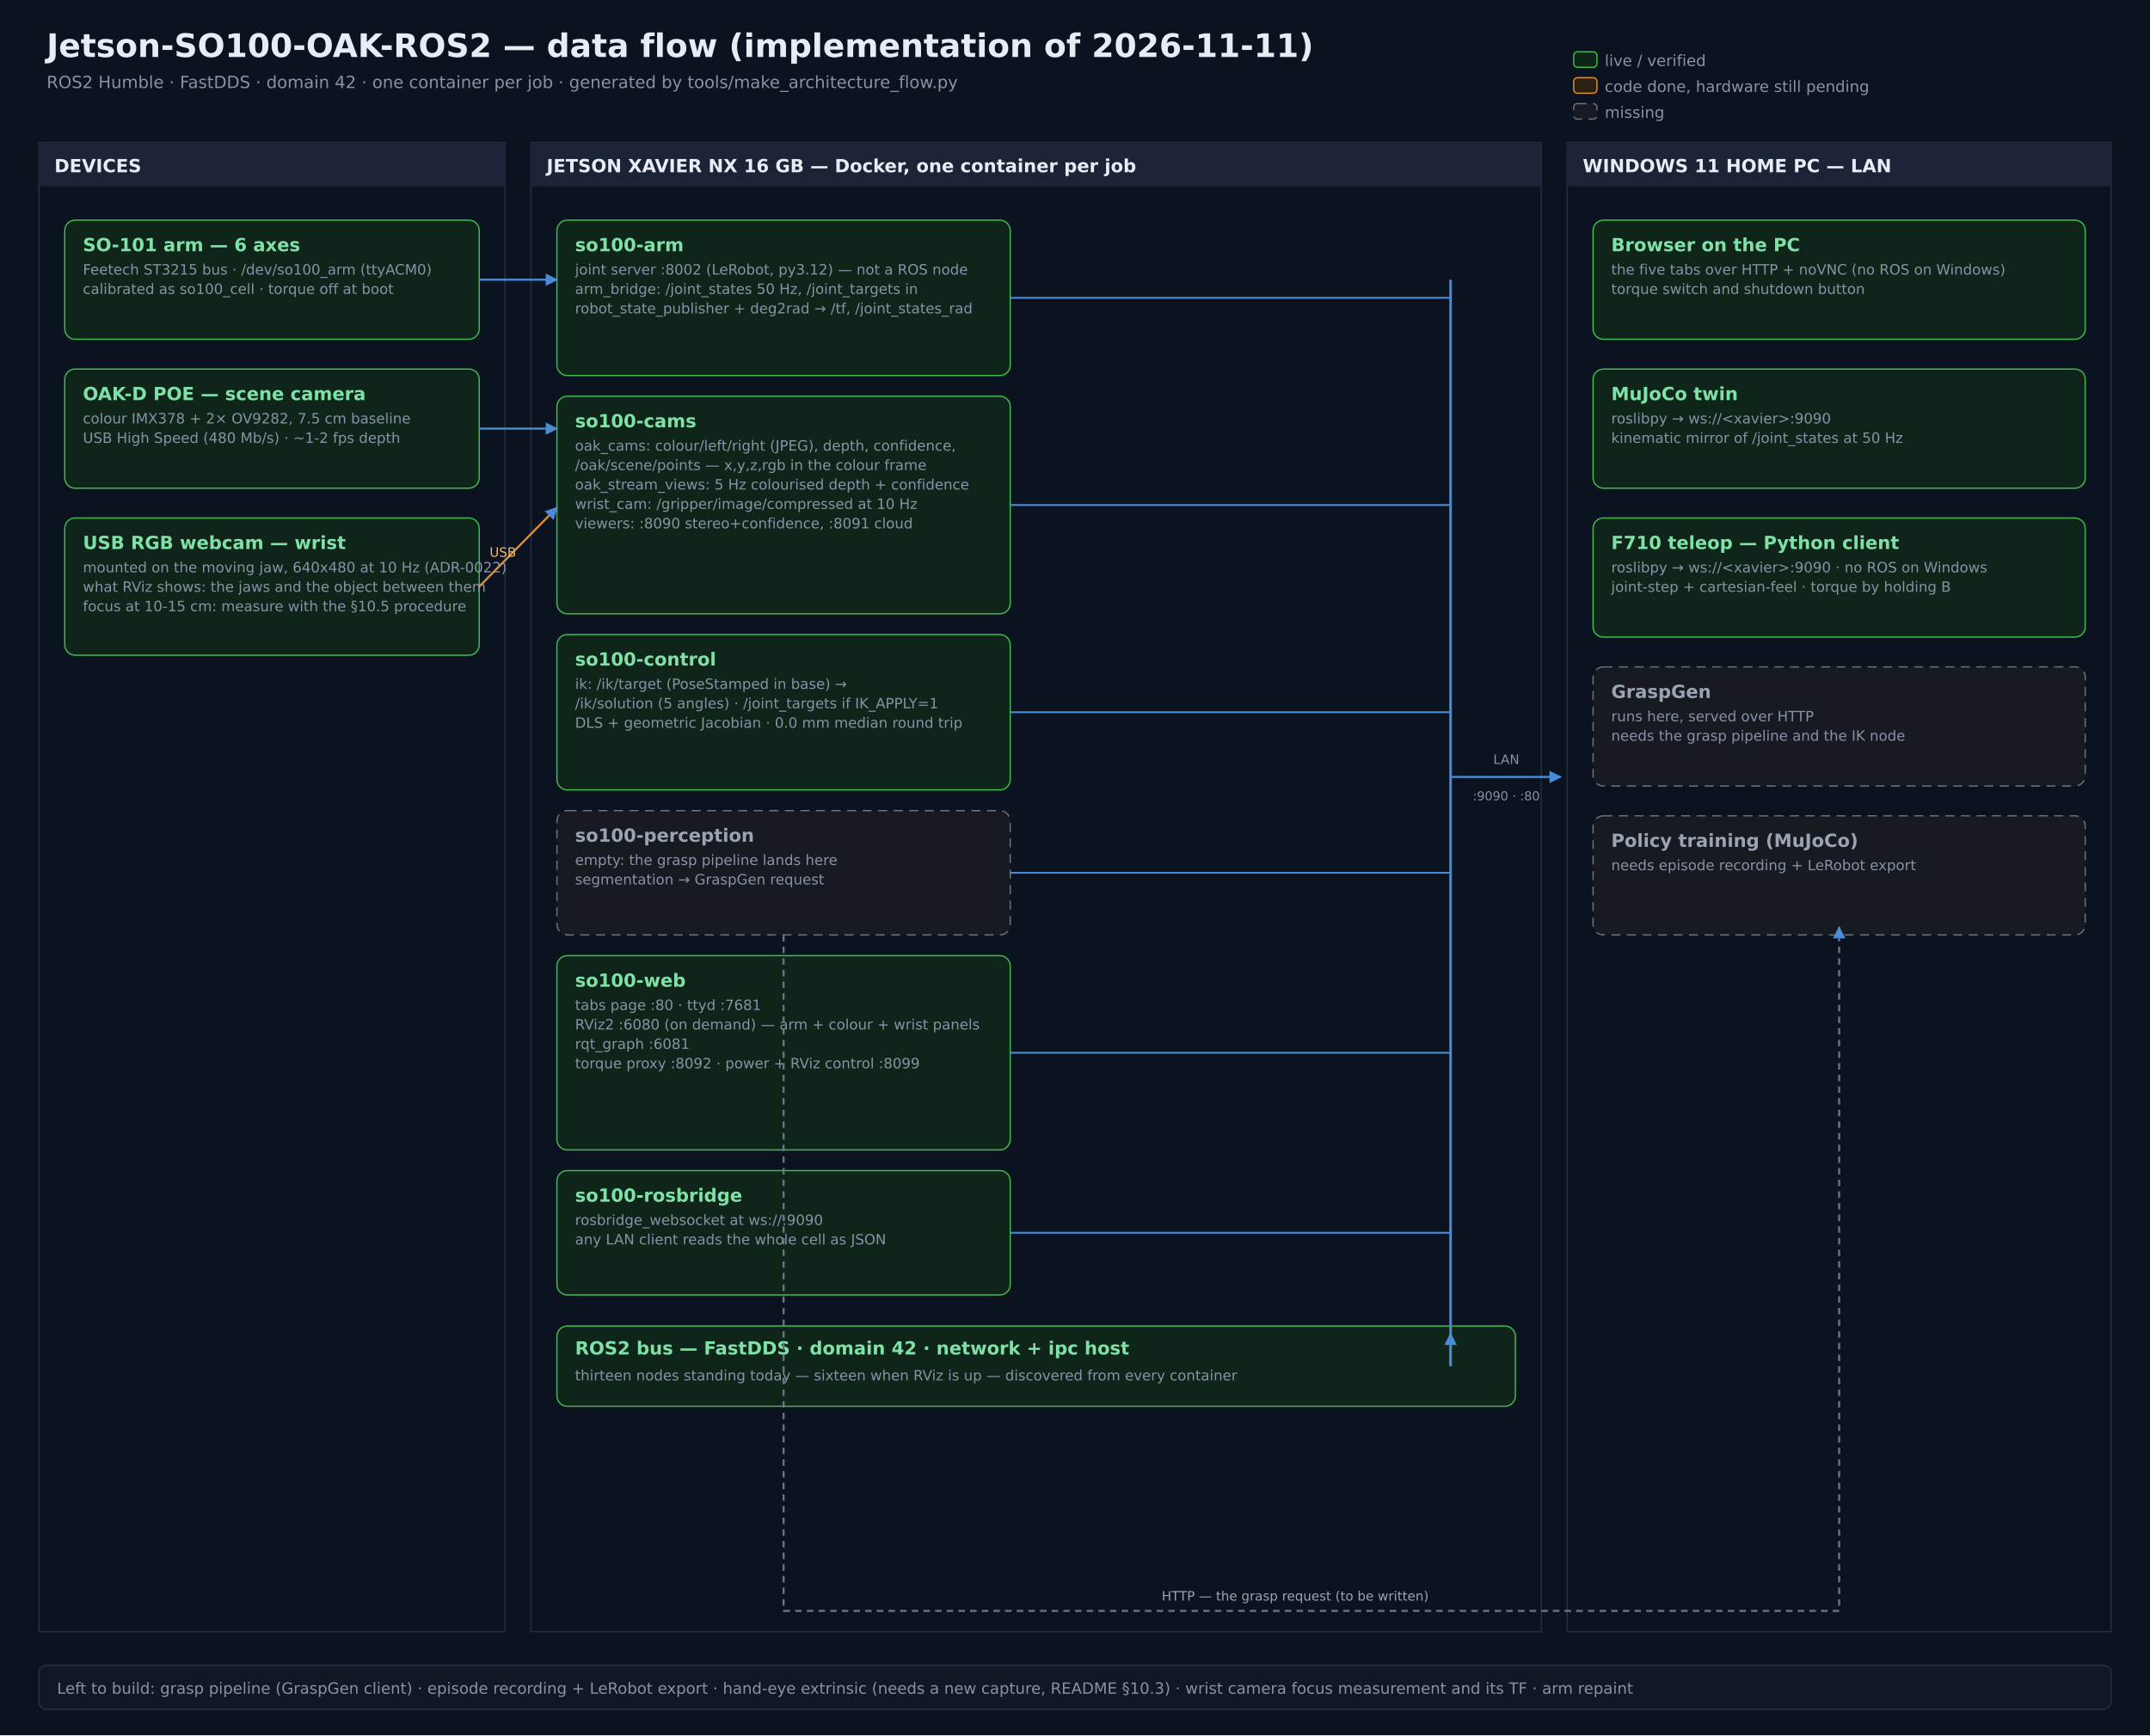
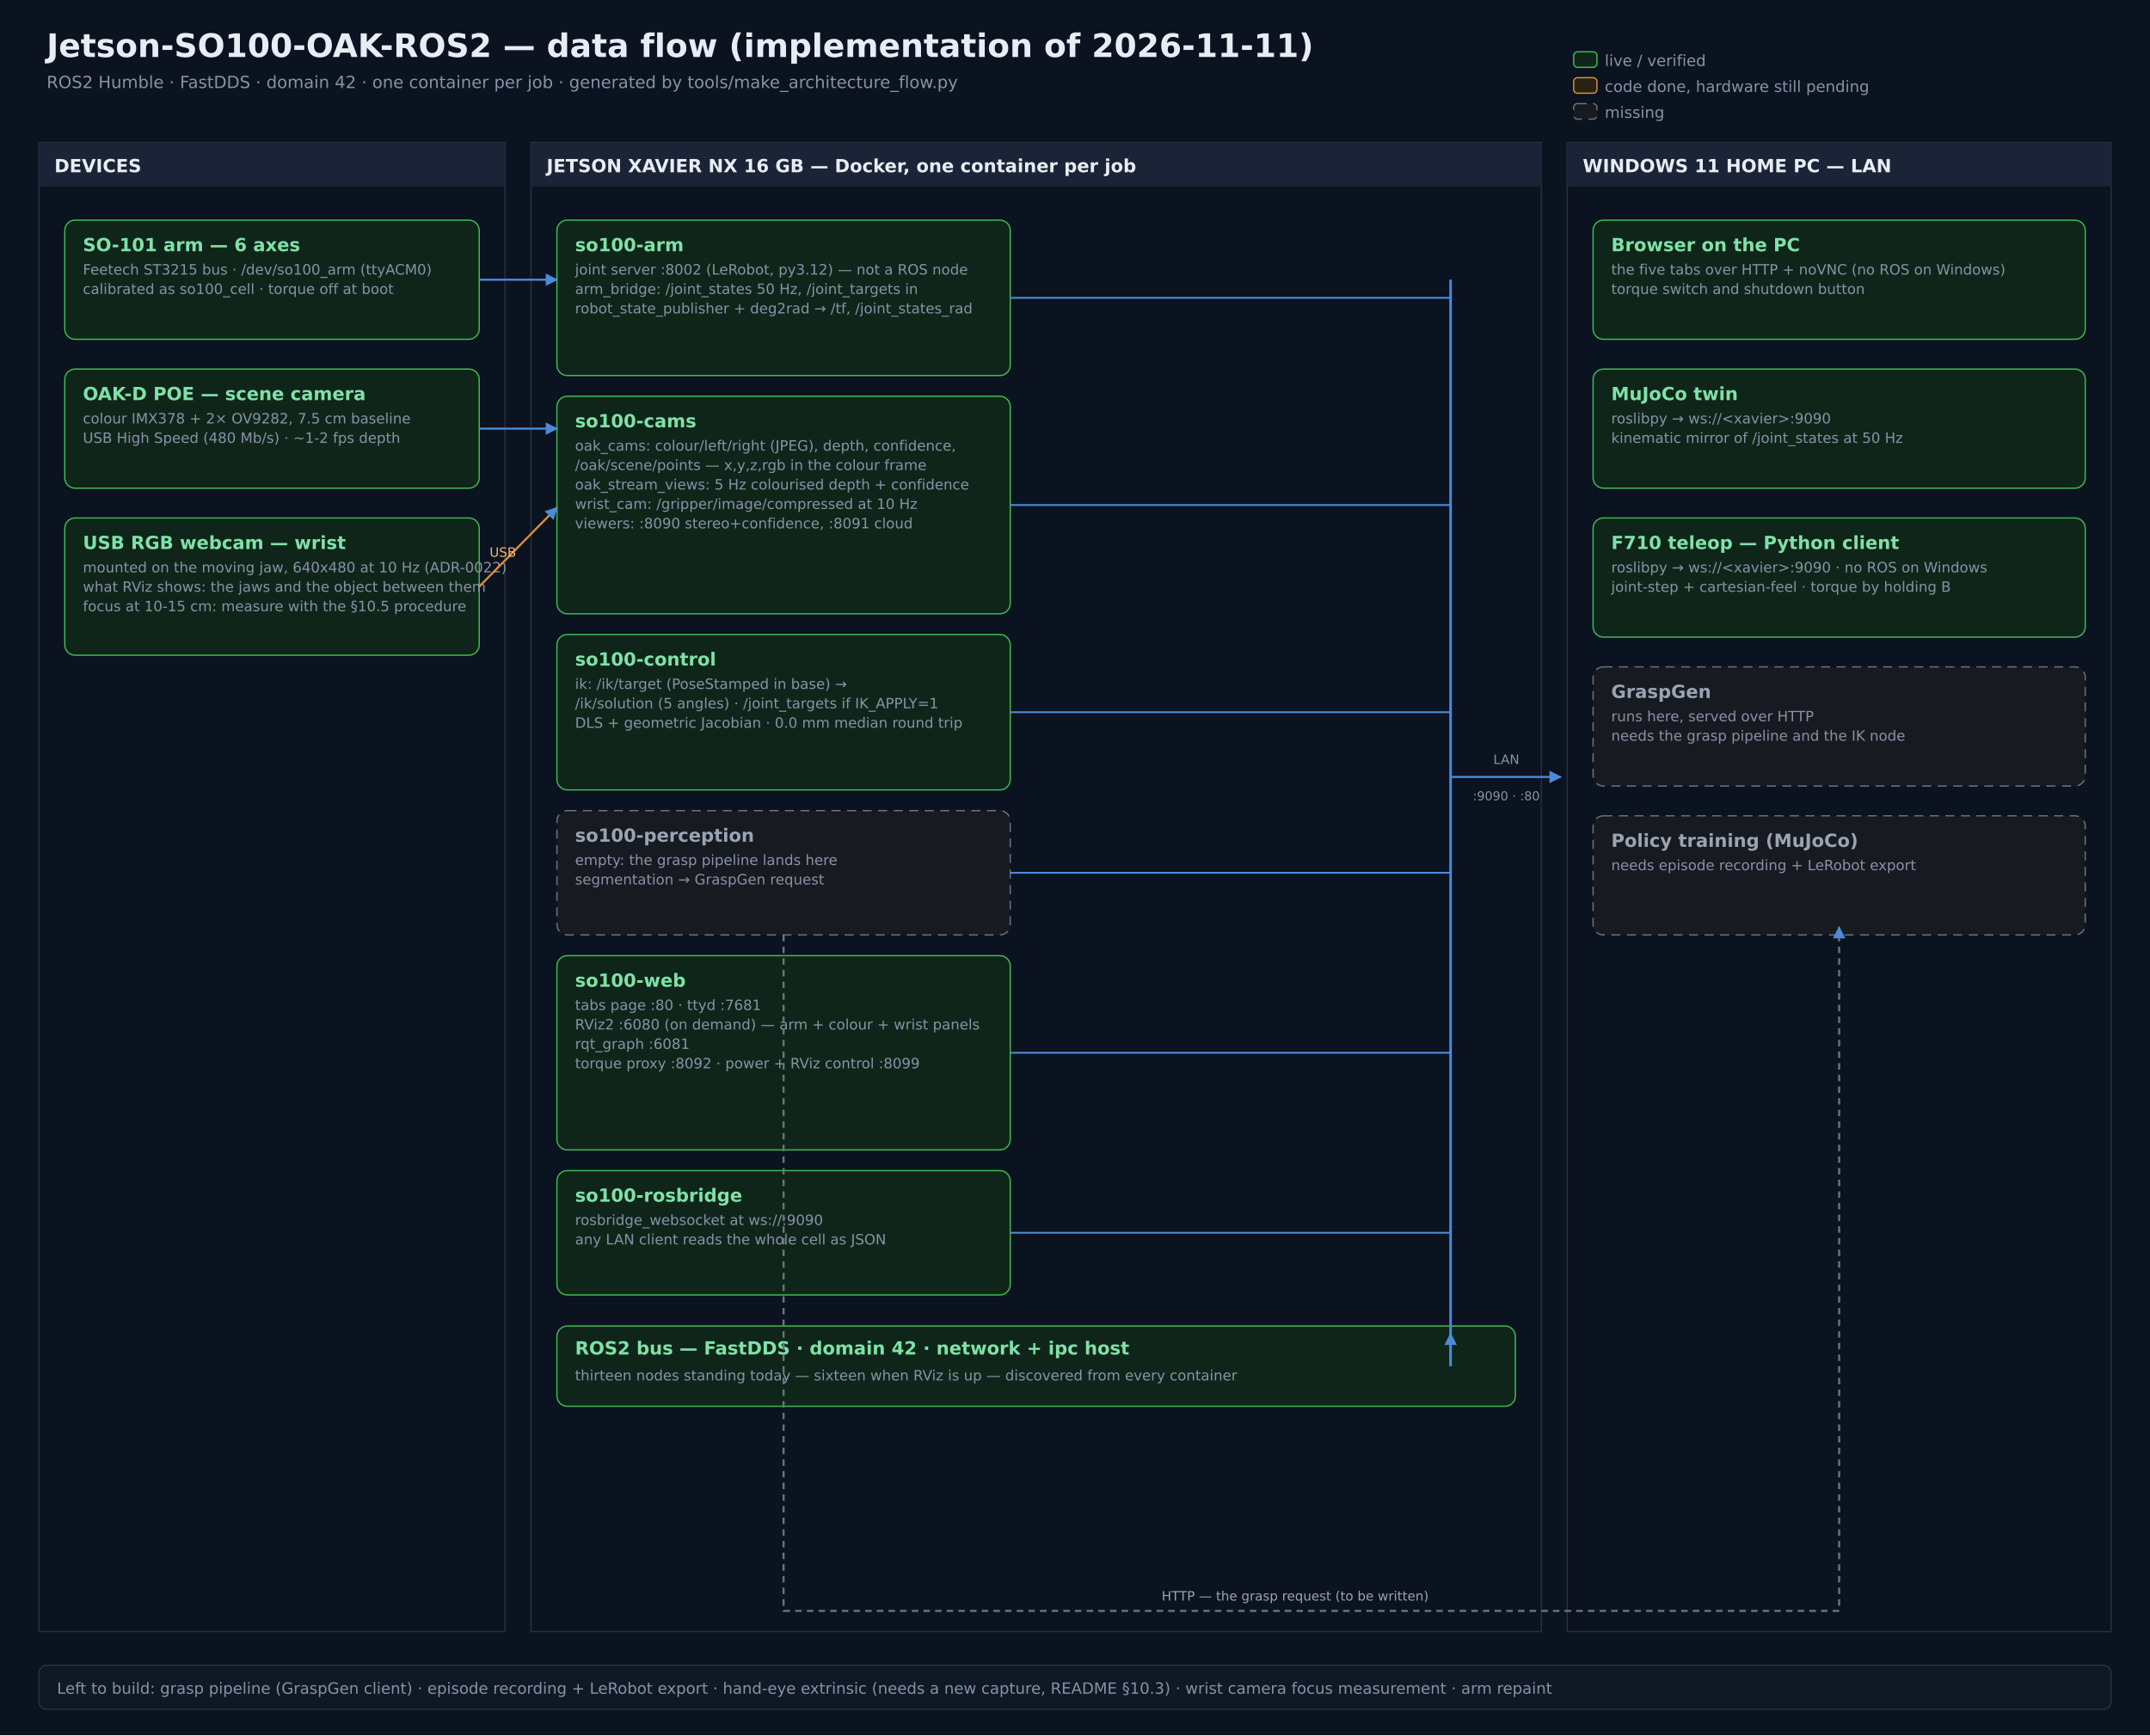
<svg xmlns="http://www.w3.org/2000/svg" viewBox="0 0 1660 1340" font-family="DejaVu Sans, sans-serif">
  <defs>
    <marker id="arw" viewBox="0 0 10 10" refX="9" refY="5" markerWidth="6" markerHeight="6" orient="auto-start-reverse">
      <path d="M 0 0 L 10 5 L 0 10 z" fill="#4b8bd6" />
    </marker>
  </defs>
  <rect width="1660" height="1340" fill="#0b1220" />
  <text x="36" y="44" fill="#e8edf5" font-size="25" font-weight="bold">Jetson-SO100-OAK-ROS2 — data flow (implementation of 2026-11-11)</text>
  <text x="36" y="68" fill="#8892a6" font-size="13">ROS2 Humble · FastDDS · domain 42 · one container per job · generated by tools/make_architecture_flow.py</text>
  <rect x="1215" y="40" width="18" height="12" rx="3" fill="#10251a" stroke="#3fb950" />
  <text x="1239" y="51" fill="#8892a6" font-size="12">live / verified</text>
  <rect x="1215" y="60" width="18" height="12" rx="3" fill="#2a2113" stroke="#d99036" />
  <text x="1239" y="71" fill="#8892a6" font-size="12">code done, hardware still pending</text>
  <rect x="1215" y="80" width="18" height="12" rx="3" fill="#171a21" stroke="#6b7280" stroke-dasharray="7 5" />
  <text x="1239" y="91" fill="#8892a6" font-size="12">missing</text>
  <rect x="30" y="110" width="360" height="1150" fill="none" stroke="#263042" />
  <rect x="30" y="110" width="360" height="34" fill="#1a2436" />
  <text x="42" y="133" fill="#e8edf5" font-size="14" font-weight="bold">DEVICES</text>
  <rect x="410" y="110" width="780" height="1150" fill="none" stroke="#263042" />
  <rect x="410" y="110" width="780" height="34" fill="#1a2436" />
  <text x="422" y="133" fill="#e8edf5" font-size="14" font-weight="bold">JETSON XAVIER NX 16 GB — Docker, one container per job</text>
  <rect x="1210" y="110" width="420" height="1150" fill="none" stroke="#263042" />
  <rect x="1210" y="110" width="420" height="34" fill="#1a2436" />
  <text x="1222" y="133" fill="#e8edf5" font-size="14" font-weight="bold">WINDOWS 11 HOME PC — LAN</text>
  <rect x="50" y="170" width="320" height="92" rx="8" fill="#10251a" stroke="#3fb950" />
  <text x="64" y="194" fill="#7ee2a8" font-size="14" font-weight="bold">SO-101 arm — 6 axes</text>
  <text x="64" y="212" fill="#8892a6" font-size="11">Feetech ST3215 bus · /dev/so100_arm (ttyACM0)</text>
  <text x="64" y="227" fill="#8892a6" font-size="11">calibrated as so100_cell · torque off at boot</text>
  <rect x="50" y="285" width="320" height="92" rx="8" fill="#10251a" stroke="#3fb950" />
  <text x="64" y="309" fill="#7ee2a8" font-size="14" font-weight="bold">OAK-D POE — scene camera</text>
  <text x="64" y="327" fill="#8892a6" font-size="11">colour IMX378 + 2× OV9282, 7.5 cm baseline</text>
  <text x="64" y="342" fill="#8892a6" font-size="11">USB High Speed (480 Mb/s) · ~1-2 fps depth</text>
  <rect x="50" y="400" width="320" height="106" rx="8" fill="#10251a" stroke="#3fb950" />
  <text x="64" y="424" fill="#7ee2a8" font-size="14" font-weight="bold">USB RGB webcam — wrist</text>
  <text x="64" y="442" fill="#8892a6" font-size="11">mounted on the moving jaw, 640x480 at 10 Hz (ADR-0022)</text>
  <text x="64" y="457" fill="#8892a6" font-size="11">what RViz shows: the jaws and the object between them</text>
  <text x="64" y="472" fill="#8892a6" font-size="11">focus at 10-15 cm: measure with the §10.5 procedure</text>
  <rect x="430" y="170" width="350" height="120" rx="8" fill="#10251a" stroke="#3fb950" />
  <text x="444" y="194" fill="#7ee2a8" font-size="14" font-weight="bold">so100-arm</text>
  <text x="444" y="212" fill="#8892a6" font-size="11">joint server :8002 (LeRobot, py3.12) — not a ROS node</text>
  <text x="444" y="227" fill="#8892a6" font-size="11">arm_bridge: /joint_states 50 Hz, /joint_targets in</text>
  <text x="444" y="242" fill="#8892a6" font-size="11">robot_state_publisher + deg2rad → /tf, /joint_states_rad</text>
  <rect x="430" y="306" width="350" height="168" rx="8" fill="#10251a" stroke="#3fb950" />
  <text x="444" y="330" fill="#7ee2a8" font-size="14" font-weight="bold">so100-cams</text>
  <text x="444" y="348" fill="#8892a6" font-size="11">oak_cams: colour/left/right (JPEG), depth, confidence,</text>
  <text x="444" y="363" fill="#8892a6" font-size="11">/oak/scene/points — x,y,z,rgb in the colour frame</text>
  <text x="444" y="378" fill="#8892a6" font-size="11">oak_stream_views: 5 Hz colourised depth + confidence</text>
  <text x="444" y="393" fill="#8892a6" font-size="11">wrist_cam: /gripper/image/compressed at 10 Hz</text>
  <text x="444" y="408" fill="#8892a6" font-size="11">viewers: :8090 stereo+confidence, :8091 cloud</text>
  <rect x="430" y="490" width="350" height="120" rx="8" fill="#10251a" stroke="#3fb950" />
  <text x="444" y="514" fill="#7ee2a8" font-size="14" font-weight="bold">so100-control</text>
  <text x="444" y="532" fill="#8892a6" font-size="11">ik: /ik/target (PoseStamped in base) →</text>
  <text x="444" y="547" fill="#8892a6" font-size="11">/ik/solution (5 angles) · /joint_targets if IK_APPLY=1</text>
  <text x="444" y="562" fill="#8892a6" font-size="11">DLS + geometric Jacobian · 0.0 mm median round trip</text>
  <rect x="430" y="626" width="350" height="96" rx="8" fill="#171a21" stroke="#6b7280" stroke-dasharray="7 5" />
  <text x="444" y="650" fill="#9aa4b2" font-size="14" font-weight="bold">so100-perception</text>
  <text x="444" y="668" fill="#8892a6" font-size="11">empty: the grasp pipeline lands here</text>
  <text x="444" y="683" fill="#8892a6" font-size="11">segmentation → GraspGen request</text>
  <rect x="430" y="738" width="350" height="150" rx="8" fill="#10251a" stroke="#3fb950" />
  <text x="444" y="762" fill="#7ee2a8" font-size="14" font-weight="bold">so100-web</text>
  <text x="444" y="780" fill="#8892a6" font-size="11">tabs page :80 · ttyd :7681</text>
  <text x="444" y="795" fill="#8892a6" font-size="11">RViz2 :6080 (on demand) — arm + colour + wrist panels</text>
  <text x="444" y="810" fill="#8892a6" font-size="11">rqt_graph :6081</text>
  <text x="444" y="825" fill="#8892a6" font-size="11">torque proxy :8092 · power + RViz control :8099</text>
  <rect x="430" y="904" width="350" height="96" rx="8" fill="#10251a" stroke="#3fb950" />
  <text x="444" y="928" fill="#7ee2a8" font-size="14" font-weight="bold">so100-rosbridge</text>
  <text x="444" y="946" fill="#8892a6" font-size="11">rosbridge_websocket at ws://:9090</text>
  <text x="444" y="961" fill="#8892a6" font-size="11">any LAN client reads the whole cell as JSON</text>
  <rect x="430" y="1024" width="740" height="62" rx="8" fill="#10251a" stroke="#3fb950" />
  <text x="444" y="1046" fill="#7ee2a8" font-size="14" font-weight="bold">ROS2 bus — FastDDS · domain 42 · network + ipc host</text>
  <text x="444" y="1066" fill="#8892a6" font-size="11">thirteen nodes standing today — sixteen when RViz is up — discovered from every container </text>
  <rect x="1230" y="170" width="380" height="92" rx="8" fill="#10251a" stroke="#3fb950" />
  <text x="1244" y="194" fill="#7ee2a8" font-size="14" font-weight="bold">Browser on the PC</text>
  <text x="1244" y="212" fill="#8892a6" font-size="11">the five tabs over HTTP + noVNC (no ROS on Windows)</text>
  <text x="1244" y="227" fill="#8892a6" font-size="11">torque switch and shutdown button</text>
  <rect x="1230" y="285" width="380" height="92" rx="8" fill="#10251a" stroke="#3fb950" />
  <text x="1244" y="309" fill="#7ee2a8" font-size="14" font-weight="bold">MuJoCo twin</text>
  <text x="1244" y="327" fill="#8892a6" font-size="11">roslibpy → ws://&lt;xavier&gt;:9090</text>
  <text x="1244" y="342" fill="#8892a6" font-size="11">kinematic mirror of /joint_states at 50 Hz</text>
  <rect x="1230" y="400" width="380" height="92" rx="8" fill="#10251a" stroke="#3fb950" />
  <text x="1244" y="424" fill="#7ee2a8" font-size="14" font-weight="bold">F710 teleop — Python client</text>
  <text x="1244" y="442" fill="#8892a6" font-size="11">roslibpy → ws://&lt;xavier&gt;:9090 · no ROS on Windows</text>
  <text x="1244" y="457" fill="#8892a6" font-size="11">joint-step + cartesian-feel · torque by holding B</text>
  <rect x="1230" y="515" width="380" height="92" rx="8" fill="#171a21" stroke="#6b7280" stroke-dasharray="7 5" />
  <text x="1244" y="539" fill="#9aa4b2" font-size="14" font-weight="bold">GraspGen</text>
  <text x="1244" y="557" fill="#8892a6" font-size="11">runs here, served over HTTP</text>
  <text x="1244" y="572" fill="#8892a6" font-size="11">needs the grasp pipeline and the IK node</text>
  <rect x="1230" y="630" width="380" height="92" rx="8" fill="#171a21" stroke="#6b7280" stroke-dasharray="7 5" />
  <text x="1244" y="654" fill="#9aa4b2" font-size="14" font-weight="bold">Policy training (MuJoCo)</text>
  <text x="1244" y="672" fill="#8892a6" font-size="11">needs episode recording + LeRobot export</text>
  <path d="M 1120 1055 L 1120 216" stroke="#4b8bd6" stroke-width="2" fill="none" />
  <path d="M 780 230 L 1120 230" stroke="#4b8bd6" stroke-width="1.4" fill="none" />
  <path d="M 780 390 L 1120 390" stroke="#4b8bd6" stroke-width="1.4" fill="none" />
  <path d="M 780 550 L 1120 550" stroke="#4b8bd6" stroke-width="1.4" fill="none" />
  <path d="M 780 674 L 1120 674" stroke="#4b8bd6" stroke-width="1.4" fill="none" />
  <path d="M 780 813 L 1120 813" stroke="#4b8bd6" stroke-width="1.4" fill="none" />
  <path d="M 780 952 L 1120 952" stroke="#4b8bd6" stroke-width="1.4" fill="none" />
  <path d="M 370 216 L 430 216" stroke="#4b8bd6" stroke-width="1.6" fill="none" marker-end="url(#arw)" />
  <path d="M 370 331 L 430 331" stroke="#4b8bd6" stroke-width="1.6" fill="none" marker-end="url(#arw)" />
  <path d="M 370 453 L 430 392" stroke="#d99036" stroke-width="1.6" fill="none" marker-end="url(#arw)" />
  <text x="378" y="430" fill="#f0b866" font-size="10" text-anchor="start">USB</text>
  <path d="M 1120 1055 L 1120 1030" stroke="#4b8bd6" stroke-width="1.6" fill="none" marker-end="url(#arw)" />
  <path d="M 1120 600 L 1205 600" stroke="#4b8bd6" stroke-width="1.6" fill="none" marker-end="url(#arw)" />
  <text x="1163" y="590" fill="#8892a6" font-size="10" text-anchor="middle">LAN</text>
  <text x="1163" y="618" fill="#8892a6" font-size="9.5" text-anchor="middle">:9090 · :80</text>
  <path d="M 605 722 L 605 1244 L 1420 1244 L 1420 716" fill="none" stroke="#6b7280" stroke-width="1.6" stroke-dasharray="5 4" marker-end="url(#arw)" />
  <text x="1000" y="1236" fill="#9aa4b2" font-size="10" text-anchor="middle">HTTP — the grasp request (to be written)</text>
  <rect x="30" y="1286" width="1600" height="34" rx="6" fill="#101725" stroke="#263042" />
-   <text x="44" y="1308" fill="#8892a6" font-size="12">Left to build:  grasp pipeline (GraspGen client) · episode recording + LeRobot export · hand-eye extrinsic (needs a new capture, README §10.3) · wrist camera focus measurement and its TF · arm repaint</text>
+   <text x="44" y="1308" fill="#8892a6" font-size="12">Left to build:  grasp pipeline (GraspGen client) · episode recording + LeRobot export · hand-eye extrinsic (needs a new capture, README §10.3) · wrist camera focus measurement · arm repaint</text>
</svg>
